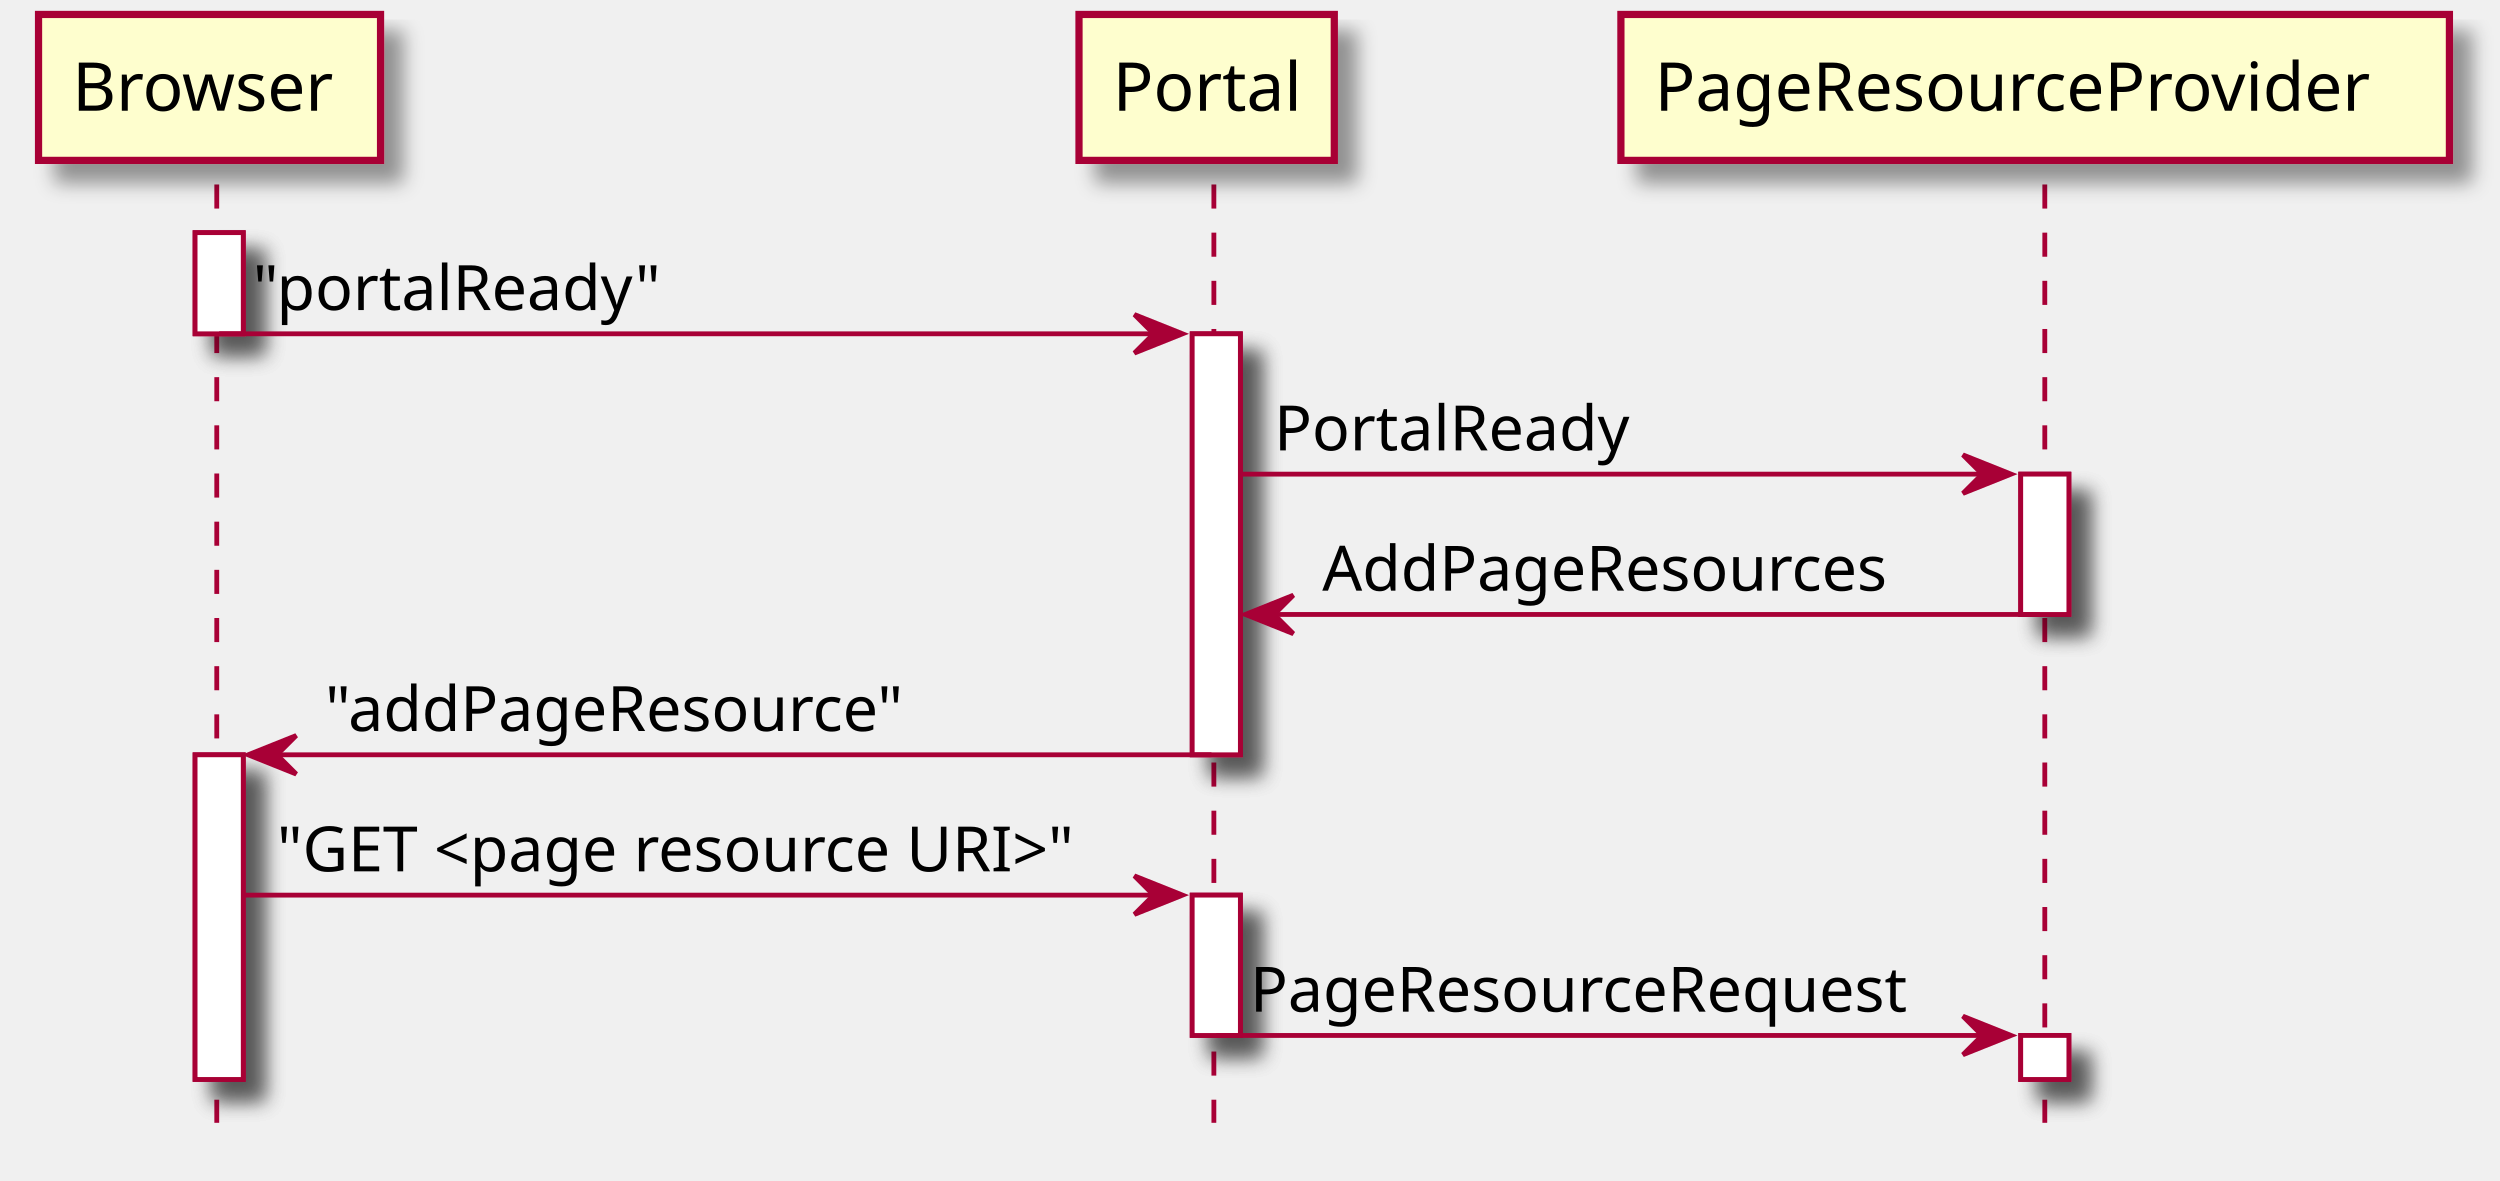
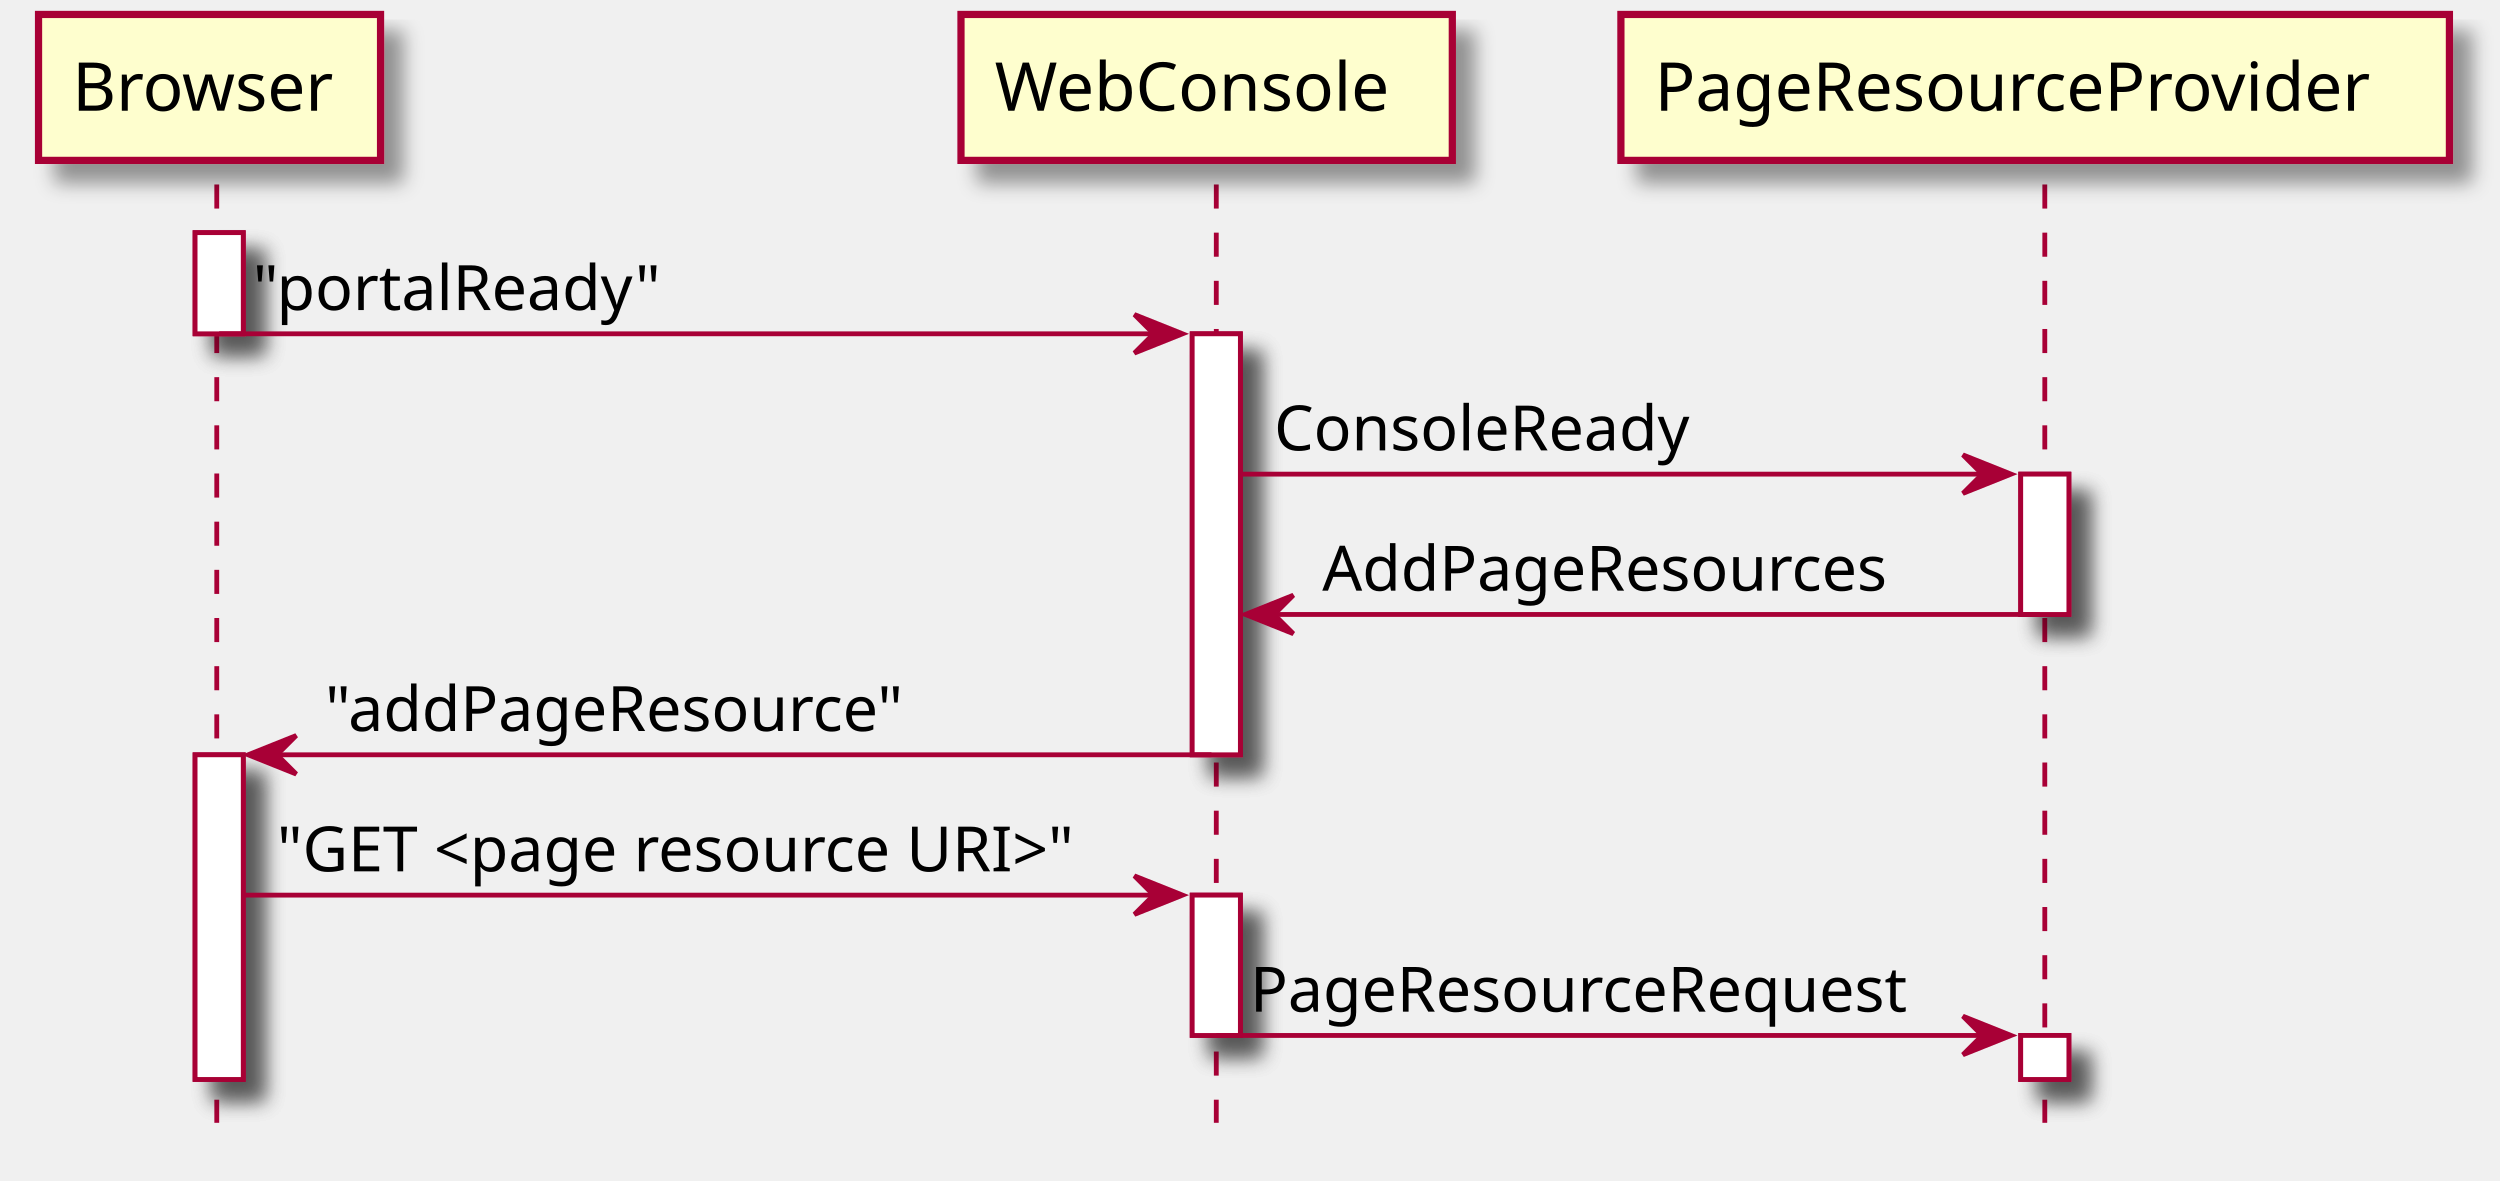
<svg xmlns="http://www.w3.org/2000/svg" contentScriptType="application/ecmascript" contentStyleType="text/css" height="245px" preserveAspectRatio="none" style="width:519px;height:245px;" version="1.1" viewBox="0 0 519 245" width="519px" zoomAndPan="magnify">
  <defs>
-     <filter height="300%" id="f152c7z5r74dx1" width="300%" x="-1" y="-1">
+     <filter height="300%" id="f17bc53tr7qqbt" width="300%" x="-1" y="-1">
      <feGaussianBlur result="blurOut" stdDeviation="2.0" />
      <feColorMatrix in="blurOut" result="blurOut2" type="matrix" values="0 0 0 0 0 0 0 0 0 0 0 0 0 0 0 0 0 0 .4 0" />
      <feOffset dx="4.0" dy="4.0" in="blurOut2" result="blurOut3" />
      <feBlend in="SourceGraphic" in2="blurOut3" mode="normal" />
    </filter>
  </defs>
  <g>
-     <rect fill="#FFFFFF" filter="url(#f152c7z5r74dx1)" height="21" style="stroke: #A80036; stroke-width: 1.0;" width="10" x="40.5" y="48.297" />
-     <rect fill="#FFFFFF" filter="url(#f152c7z5r74dx1)" height="67.398" style="stroke: #A80036; stroke-width: 1.0;" width="10" x="40.5" y="156.695" />
-     <rect fill="#FFFFFF" filter="url(#f152c7z5r74dx1)" height="87.398" style="stroke: #A80036; stroke-width: 1.0;" width="10" x="247.5" y="69.297" />
-     <rect fill="#FFFFFF" filter="url(#f152c7z5r74dx1)" height="29.133" style="stroke: #A80036; stroke-width: 1.0;" width="10" x="247.5" y="185.828" />
-     <rect fill="#FFFFFF" filter="url(#f152c7z5r74dx1)" height="29.133" style="stroke: #A80036; stroke-width: 1.0;" width="10" x="419.5" y="98.43" />
-     <rect fill="#FFFFFF" filter="url(#f152c7z5r74dx1)" height="9.133" style="stroke: #A80036; stroke-width: 1.0;" width="10" x="419.5" y="214.961" />
+     <rect fill="#FFFFFF" filter="url(#f17bc53tr7qqbt)" height="21" style="stroke: #A80036; stroke-width: 1.0;" width="10" x="40.5" y="48.297" />
+     <rect fill="#FFFFFF" filter="url(#f17bc53tr7qqbt)" height="67.398" style="stroke: #A80036; stroke-width: 1.0;" width="10" x="40.5" y="156.695" />
+     <rect fill="#FFFFFF" filter="url(#f17bc53tr7qqbt)" height="87.398" style="stroke: #A80036; stroke-width: 1.0;" width="10" x="247.5" y="69.297" />
+     <rect fill="#FFFFFF" filter="url(#f17bc53tr7qqbt)" height="29.133" style="stroke: #A80036; stroke-width: 1.0;" width="10" x="247.5" y="185.828" />
+     <rect fill="#FFFFFF" filter="url(#f17bc53tr7qqbt)" height="29.133" style="stroke: #A80036; stroke-width: 1.0;" width="10" x="419.5" y="98.43" />
+     <rect fill="#FFFFFF" filter="url(#f17bc53tr7qqbt)" height="9.133" style="stroke: #A80036; stroke-width: 1.0;" width="10" x="419.5" y="214.961" />
    <line style="stroke: #A80036; stroke-width: 1.0; stroke-dasharray: 5.0,5.0;" x1="45" x2="45" y1="38.297" y2="233.094" />
-     <line style="stroke: #A80036; stroke-width: 1.0; stroke-dasharray: 5.0,5.0;" x1="252" x2="252" y1="38.297" y2="233.094" />
+     <line style="stroke: #A80036; stroke-width: 1.0; stroke-dasharray: 5.0,5.0;" x1="252.5" x2="252.5" y1="38.297" y2="233.094" />
    <line style="stroke: #A80036; stroke-width: 1.0; stroke-dasharray: 5.0,5.0;" x1="424.5" x2="424.5" y1="38.297" y2="233.094" />
-     <rect fill="#FEFECE" filter="url(#f152c7z5r74dx1)" height="30.297" style="stroke: #A80036; stroke-width: 1.5;" width="71" x="8" y="3" />
+     <rect fill="#FEFECE" filter="url(#f17bc53tr7qqbt)" height="30.297" style="stroke: #A80036; stroke-width: 1.5;" width="71" x="8" y="3" />
    <text fill="#000000" font-family="sans-serif" font-size="14" lengthAdjust="spacingAndGlyphs" textLength="57" x="15" y="22.995">Browser</text>
-     <rect fill="#FEFECE" filter="url(#f152c7z5r74dx1)" height="30.297" style="stroke: #A80036; stroke-width: 1.5;" width="53" x="224" y="3" />
-     <text fill="#000000" font-family="sans-serif" font-size="14" lengthAdjust="spacingAndGlyphs" textLength="39" x="231" y="22.995">Portal</text>
-     <rect fill="#FEFECE" filter="url(#f152c7z5r74dx1)" height="30.297" style="stroke: #A80036; stroke-width: 1.5;" width="172" x="336.5" y="3" />
+     <rect fill="#FEFECE" filter="url(#f17bc53tr7qqbt)" height="30.297" style="stroke: #A80036; stroke-width: 1.5;" width="102" x="199.5" y="3" />
+     <text fill="#000000" font-family="sans-serif" font-size="14" lengthAdjust="spacingAndGlyphs" textLength="88" x="206.5" y="22.995">WebConsole</text>
+     <rect fill="#FEFECE" filter="url(#f17bc53tr7qqbt)" height="30.297" style="stroke: #A80036; stroke-width: 1.5;" width="172" x="336.5" y="3" />
    <text fill="#000000" font-family="sans-serif" font-size="14" lengthAdjust="spacingAndGlyphs" textLength="158" x="343.5" y="22.995">PageResourceProvider</text>
-     <rect fill="#FFFFFF" filter="url(#f152c7z5r74dx1)" height="21" style="stroke: #A80036; stroke-width: 1.0;" width="10" x="40.5" y="48.297" />
-     <rect fill="#FFFFFF" filter="url(#f152c7z5r74dx1)" height="67.398" style="stroke: #A80036; stroke-width: 1.0;" width="10" x="40.5" y="156.695" />
-     <rect fill="#FFFFFF" filter="url(#f152c7z5r74dx1)" height="87.398" style="stroke: #A80036; stroke-width: 1.0;" width="10" x="247.5" y="69.297" />
-     <rect fill="#FFFFFF" filter="url(#f152c7z5r74dx1)" height="29.133" style="stroke: #A80036; stroke-width: 1.0;" width="10" x="247.5" y="185.828" />
-     <rect fill="#FFFFFF" filter="url(#f152c7z5r74dx1)" height="29.133" style="stroke: #A80036; stroke-width: 1.0;" width="10" x="419.5" y="98.43" />
-     <rect fill="#FFFFFF" filter="url(#f152c7z5r74dx1)" height="9.133" style="stroke: #A80036; stroke-width: 1.0;" width="10" x="419.5" y="214.961" />
+     <rect fill="#FFFFFF" filter="url(#f17bc53tr7qqbt)" height="21" style="stroke: #A80036; stroke-width: 1.0;" width="10" x="40.5" y="48.297" />
+     <rect fill="#FFFFFF" filter="url(#f17bc53tr7qqbt)" height="67.398" style="stroke: #A80036; stroke-width: 1.0;" width="10" x="40.5" y="156.695" />
+     <rect fill="#FFFFFF" filter="url(#f17bc53tr7qqbt)" height="87.398" style="stroke: #A80036; stroke-width: 1.0;" width="10" x="247.5" y="69.297" />
+     <rect fill="#FFFFFF" filter="url(#f17bc53tr7qqbt)" height="29.133" style="stroke: #A80036; stroke-width: 1.0;" width="10" x="247.5" y="185.828" />
+     <rect fill="#FFFFFF" filter="url(#f17bc53tr7qqbt)" height="29.133" style="stroke: #A80036; stroke-width: 1.0;" width="10" x="419.5" y="98.43" />
+     <rect fill="#FFFFFF" filter="url(#f17bc53tr7qqbt)" height="9.133" style="stroke: #A80036; stroke-width: 1.0;" width="10" x="419.5" y="214.961" />
    <polygon fill="#A80036" points="235.5,65.297,245.5,69.297,235.5,73.297,239.5,69.297" style="stroke: #A80036; stroke-width: 1.0;" />
    <line style="stroke: #A80036; stroke-width: 1.0;" x1="45.5" x2="241.5" y1="69.297" y2="69.297" />
    <text fill="#000000" font-family="sans-serif" font-size="13" lengthAdjust="spacingAndGlyphs" textLength="86" x="52.5" y="64.364">"portalReady"</text>
    <polygon fill="#A80036" points="407.5,94.43,417.5,98.43,407.5,102.43,411.5,98.43" style="stroke: #A80036; stroke-width: 1.0;" />
    <line style="stroke: #A80036; stroke-width: 1.0;" x1="257.5" x2="413.5" y1="98.43" y2="98.43" />
-     <text fill="#000000" font-family="sans-serif" font-size="13" lengthAdjust="spacingAndGlyphs" textLength="76" x="264.5" y="93.497">PortalReady</text>
+     <text fill="#000000" font-family="sans-serif" font-size="13" lengthAdjust="spacingAndGlyphs" textLength="90" x="264.5" y="93.497">ConsoleReady</text>
    <polygon fill="#A80036" points="268.5,123.562,258.5,127.562,268.5,131.562,264.5,127.562" style="stroke: #A80036; stroke-width: 1.0;" />
    <line style="stroke: #A80036; stroke-width: 1.0;" x1="262.5" x2="423.5" y1="127.562" y2="127.562" />
    <text fill="#000000" font-family="sans-serif" font-size="13" lengthAdjust="spacingAndGlyphs" textLength="123" x="274.5" y="122.629">AddPageResources</text>
    <polygon fill="#A80036" points="61.5,152.695,51.5,156.695,61.5,160.695,57.5,156.695" style="stroke: #A80036; stroke-width: 1.0;" />
    <line style="stroke: #A80036; stroke-width: 1.0;" x1="55.5" x2="251.5" y1="156.695" y2="156.695" />
    <text fill="#000000" font-family="sans-serif" font-size="13" lengthAdjust="spacingAndGlyphs" textLength="125" x="67.5" y="151.762">"addPageResource"</text>
    <polygon fill="#A80036" points="235.5,181.828,245.5,185.828,235.5,189.828,239.5,185.828" style="stroke: #A80036; stroke-width: 1.0;" />
    <line style="stroke: #A80036; stroke-width: 1.0;" x1="50.5" x2="241.5" y1="185.828" y2="185.828" />
    <text fill="#000000" font-family="sans-serif" font-size="13" lengthAdjust="spacingAndGlyphs" textLength="178" x="57.5" y="180.895">"GET &lt;page resource URI&gt;"</text>
    <polygon fill="#A80036" points="407.5,210.961,417.5,214.961,407.5,218.961,411.5,214.961" style="stroke: #A80036; stroke-width: 1.0;" />
    <line style="stroke: #A80036; stroke-width: 1.0;" x1="252.5" x2="413.5" y1="214.961" y2="214.961" />
    <text fill="#000000" font-family="sans-serif" font-size="13" lengthAdjust="spacingAndGlyphs" textLength="143" x="259.5" y="210.028">PageResourceRequest</text>
  </g>
</svg>
